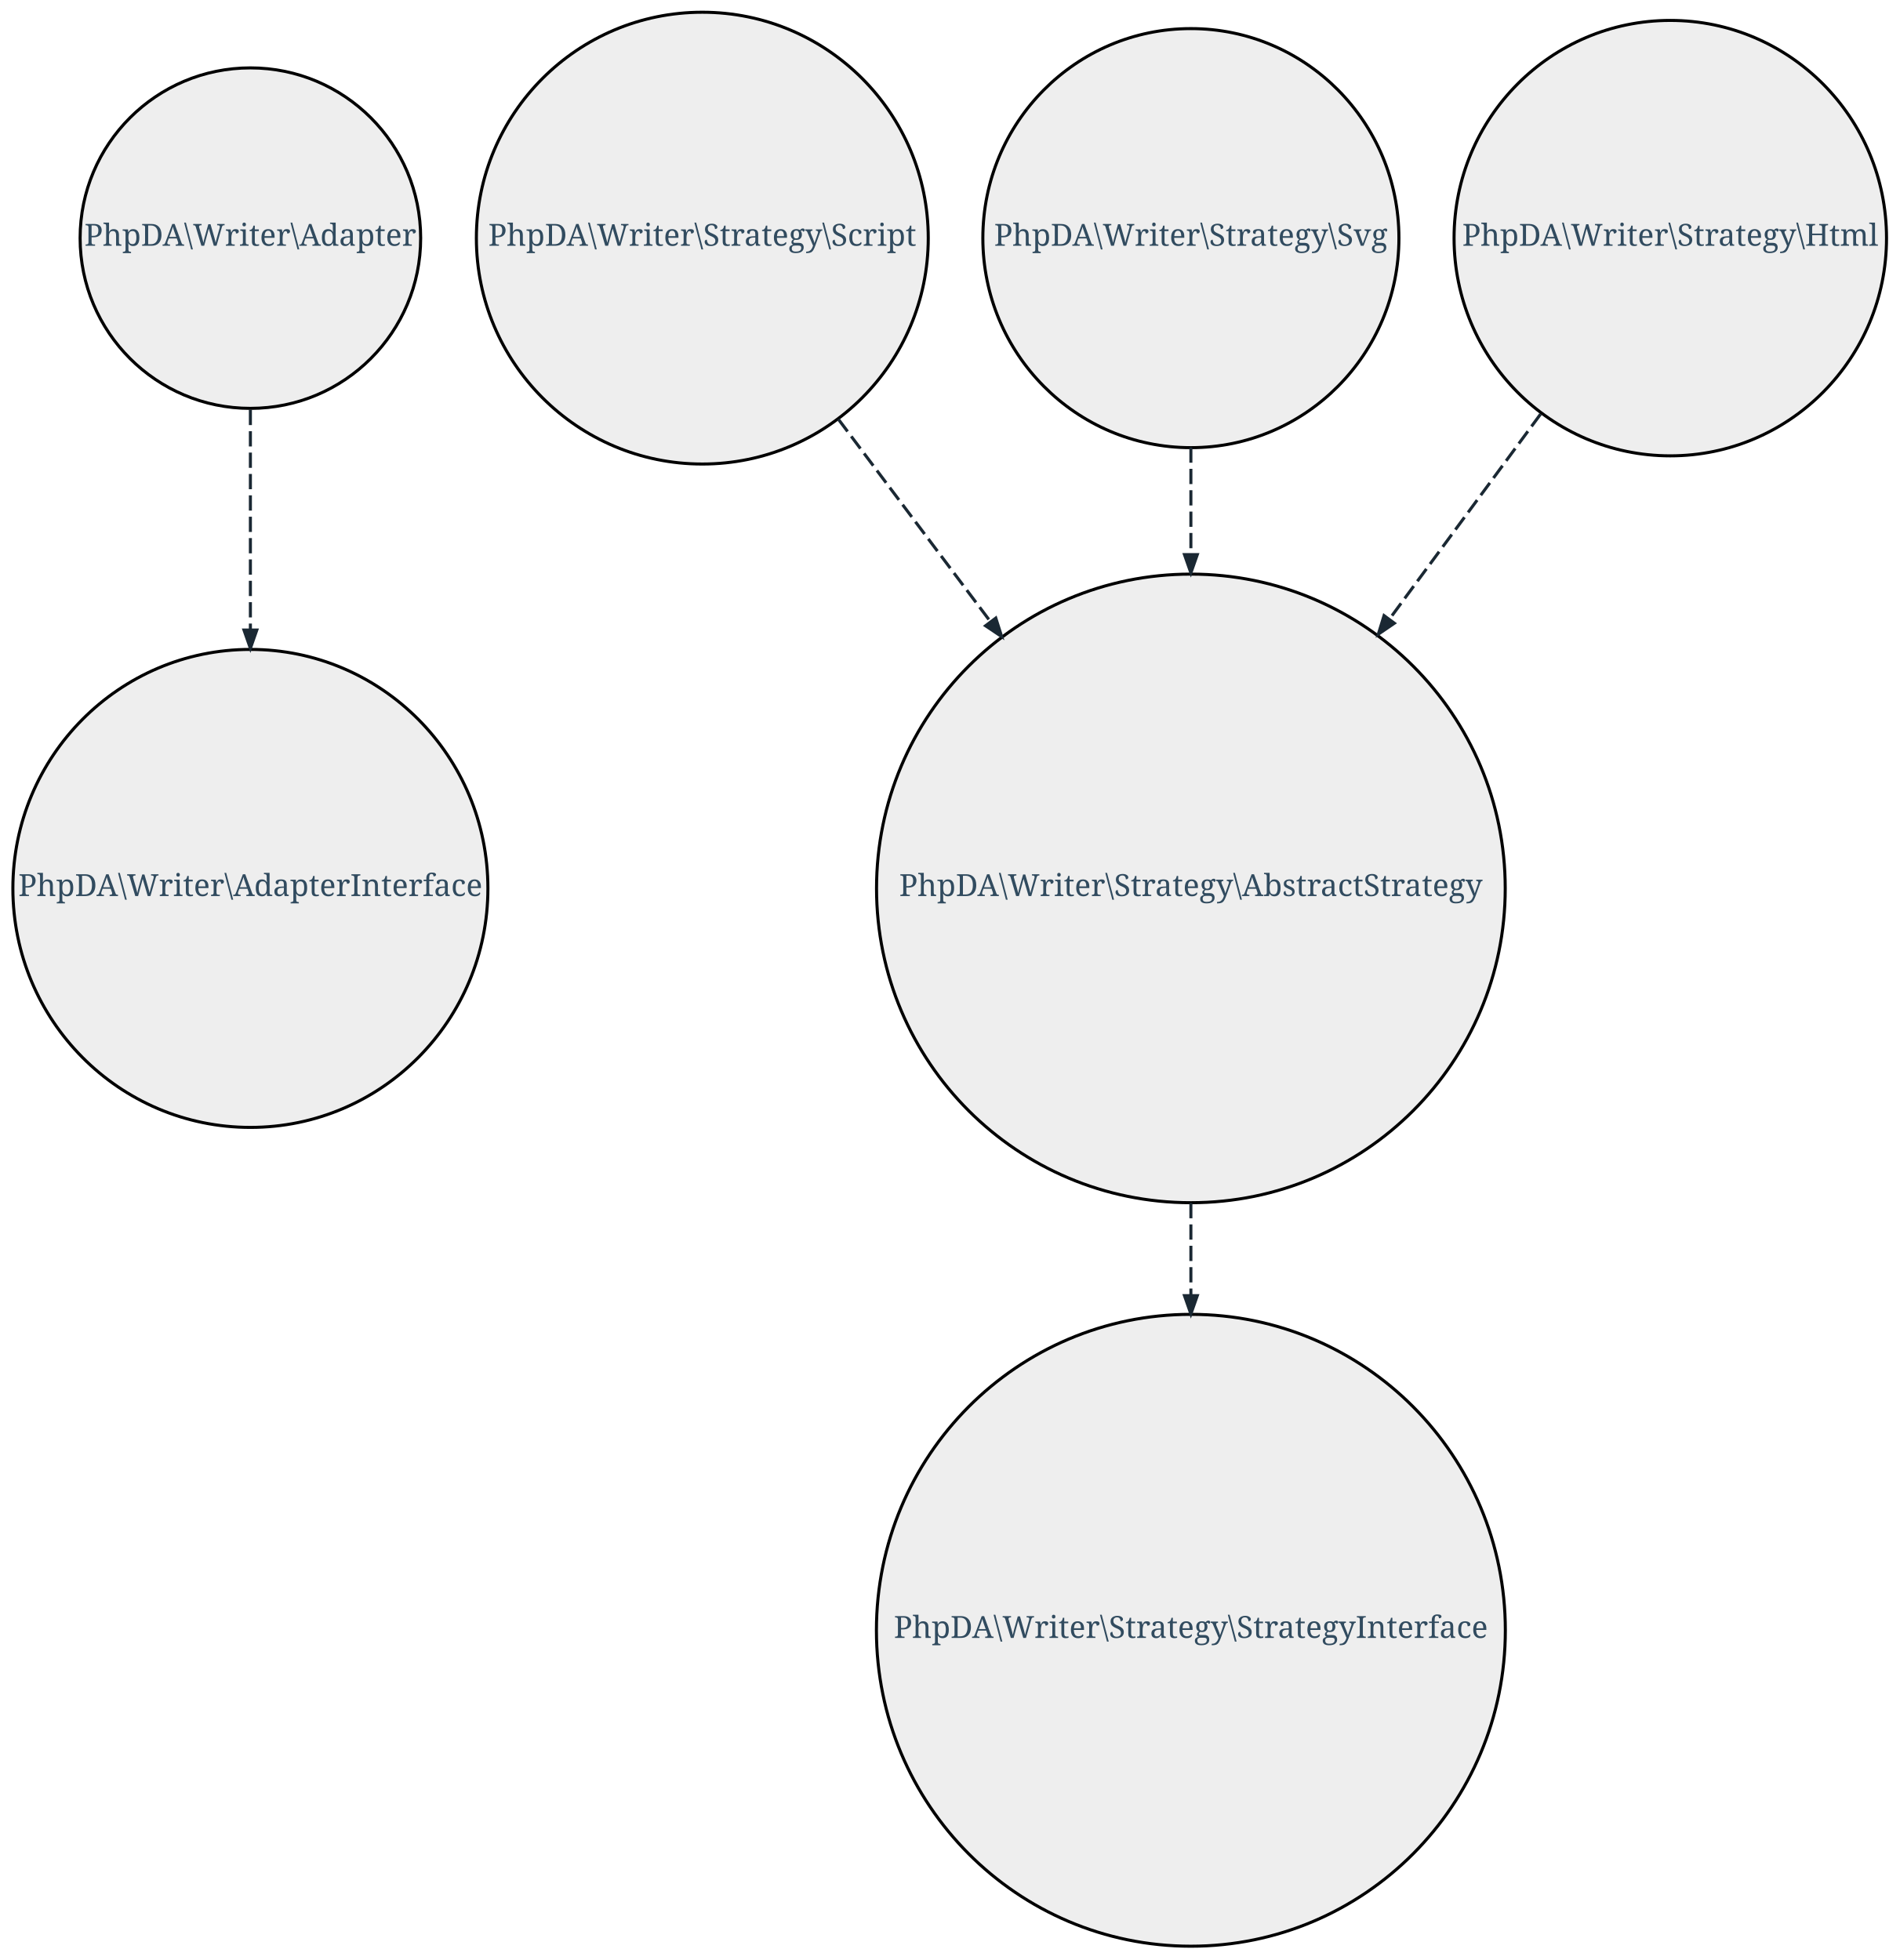
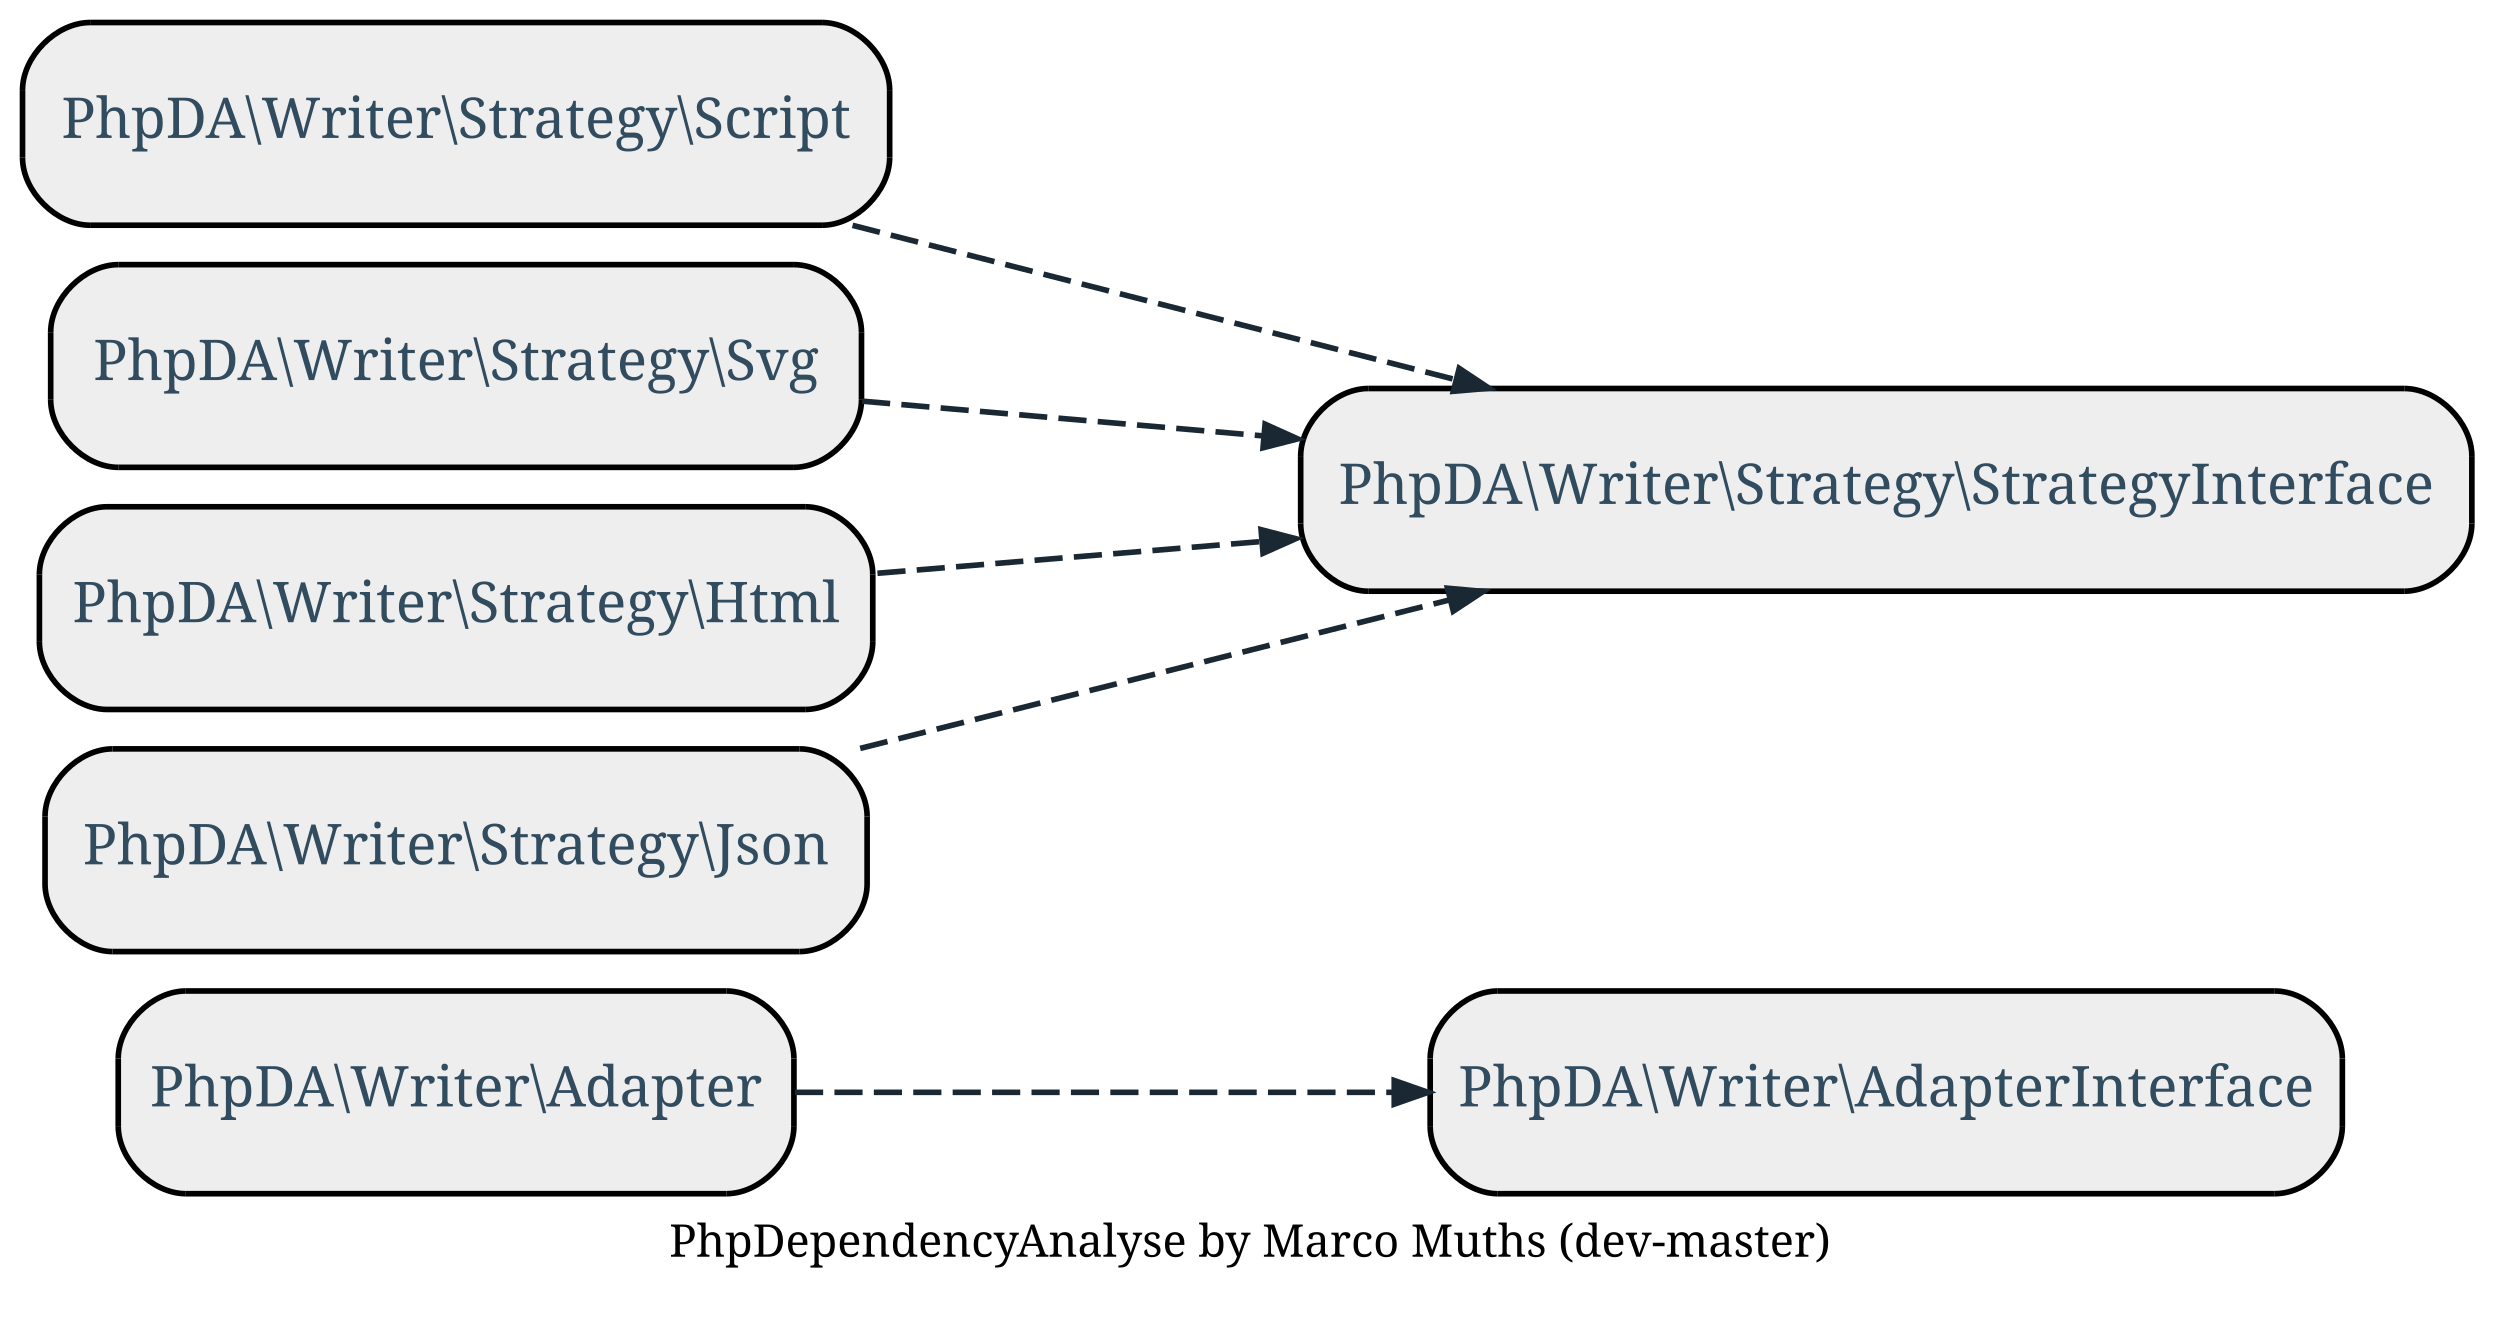
- <svg xmlns="http://www.w3.org/2000/svg" width="622pt" height="642pt" viewBox="0.00 0.00 622.00 642.00">
-   <g id="graph1" class="graph" transform="scale(1 1) rotate(0) translate(4 638)">
-     <polygon fill="white" stroke="white" points="-4,5 -4,-638 619,-638 619,5 -4,5" />
+ <svg xmlns="http://www.w3.org/2000/svg" width="444pt" height="234pt" viewBox="0.00 0.00 444.00 234.00">
+   <g id="graph1" class="graph" transform="scale(1 1) rotate(0) translate(4 230)">
+     <polygon fill="white" stroke="white" points="-4,5 -4,-230 441,-230 441,5 -4,5" />
+     <text text-anchor="middle" x="218" y="-6.8" font-family="Times Roman,serif" font-size="8.00">PhpDependencyAnalyse by Marco Muths (dev-master)</text>
    <g id="node1" class="node">
-       <ellipse fill="#eeeeee" stroke="black" cx="78" cy="-347" rx="77.784" ry="78.282" />
-       <text text-anchor="middle" x="78" y="-344.5" font-family="Times Roman,serif" font-size="10.00" fill="#314b5f">PhpDA\Writer\AdapterInterface</text>
+       <polygon fill="#eeeeee" stroke="#eeeeee" points="400,-54 262,-54 250,-42 250,-30 262,-18 400,-18 412,-30 412,-42 400,-54" />
+       <path fill="#eeeeee" stroke="#eeeeee" d="M262,-54C256,-54 250,-48 250,-42" />
+       <path fill="#eeeeee" stroke="#eeeeee" d="M250,-30C250,-24 256,-18 262,-18" />
+       <path fill="#eeeeee" stroke="#eeeeee" d="M400,-18C406,-18 412,-24 412,-30" />
+       <path fill="#eeeeee" stroke="#eeeeee" d="M412,-42C412,-48 406,-54 400,-54" />
+       <polyline fill="none" stroke="black" points="400,-54 262,-54 " />
+       <path fill="none" stroke="black" d="M262,-54C256,-54 250,-48 250,-42" />
+       <polyline fill="none" stroke="black" points="250,-42 250,-30 " />
+       <path fill="none" stroke="black" d="M250,-30C250,-24 256,-18 262,-18" />
+       <polyline fill="none" stroke="black" points="262,-18 400,-18 " />
+       <path fill="none" stroke="black" d="M400,-18C406,-18 412,-24 412,-30" />
+       <polyline fill="none" stroke="black" points="412,-30 412,-42 " />
+       <path fill="none" stroke="black" d="M412,-42C412,-48 406,-54 400,-54" />
+       <text text-anchor="middle" x="331" y="-33.5" font-family="Times Roman,serif" font-size="10.00" fill="#314b5f">PhpDA\Writer\AdapterInterface</text>
    </g>
    <g id="node2" class="node">
-       <ellipse fill="#eeeeee" stroke="black" cx="78" cy="-560" rx="55.763" ry="55.763" />
-       <text text-anchor="middle" x="78" y="-557.5" font-family="Times Roman,serif" font-size="10.00" fill="#314b5f">PhpDA\Writer\Adapter</text>
+       <polygon fill="#eeeeee" stroke="#eeeeee" points="125,-54 29,-54 17,-42 17,-30 29,-18 125,-18 137,-30 137,-42 125,-54" />
+       <path fill="#eeeeee" stroke="#eeeeee" d="M29,-54C23,-54 17,-48 17,-42" />
+       <path fill="#eeeeee" stroke="#eeeeee" d="M17,-30C17,-24 23,-18 29,-18" />
+       <path fill="#eeeeee" stroke="#eeeeee" d="M125,-18C131,-18 137,-24 137,-30" />
+       <path fill="#eeeeee" stroke="#eeeeee" d="M137,-42C137,-48 131,-54 125,-54" />
+       <polyline fill="none" stroke="black" points="125,-54 29,-54 " />
+       <path fill="none" stroke="black" d="M29,-54C23,-54 17,-48 17,-42" />
+       <polyline fill="none" stroke="black" points="17,-42 17,-30 " />
+       <path fill="none" stroke="black" d="M17,-30C17,-24 23,-18 29,-18" />
+       <polyline fill="none" stroke="black" points="29,-18 125,-18 " />
+       <path fill="none" stroke="black" d="M125,-18C131,-18 137,-24 137,-30" />
+       <polyline fill="none" stroke="black" points="137,-30 137,-42 " />
+       <path fill="none" stroke="black" d="M137,-42C137,-48 131,-54 125,-54" />
+       <text text-anchor="middle" x="77" y="-33.5" font-family="Times Roman,serif" font-size="10.00" fill="#314b5f">PhpDA\Writer\Adapter</text>
    </g>
    <g id="edge2" class="edge">
-       <path fill="none" stroke="#1a2833" stroke-dasharray="5,2" d="M78,-503.758C78,-481.715 78,-455.945 78,-431.741" />
-       <polygon fill="#1a2833" stroke="#1a2833" points="80.1,-431.624 78,-425.624 75.9,-431.624 80.1,-431.624" />
+       <path fill="none" stroke="#1a2833" stroke-dasharray="5,2" d="M137.194,-36C168.952,-36 208.501,-36 243.575,-36" />
+       <polygon fill="#1a2833" stroke="#1a2833" points="243.615,-38.1 249.615,-36 243.615,-33.9 243.615,-38.1" />
    </g>
    <g id="node3" class="node">
-       <ellipse fill="#eeeeee" stroke="black" cx="226" cy="-560" rx="73.993" ry="73.993" />
-       <text text-anchor="middle" x="226" y="-557.5" font-family="Times Roman,serif" font-size="10.00" fill="#314b5f">PhpDA\Writer\Strategy\Script</text>
+       <polygon fill="#eeeeee" stroke="#eeeeee" points="142,-226 12,-226 5.68434e-14,-214 2.84217e-14,-202 12,-190 142,-190 154,-202 154,-214 142,-226" />
+       <path fill="#eeeeee" stroke="#eeeeee" d="M12,-226C6,-226 7.10543e-14,-220 5.68434e-14,-214" />
+       <path fill="#eeeeee" stroke="#eeeeee" d="M2.84217e-14,-202C1.42109e-14,-196 6,-190 12,-190" />
+       <path fill="#eeeeee" stroke="#eeeeee" d="M142,-190C148,-190 154,-196 154,-202" />
+       <path fill="#eeeeee" stroke="#eeeeee" d="M154,-214C154,-220 148,-226 142,-226" />
+       <polyline fill="none" stroke="black" points="142,-226 12,-226 " />
+       <path fill="none" stroke="black" d="M12,-226C6,-226 7.10543e-14,-220 5.68434e-14,-214" />
+       <polyline fill="none" stroke="black" points="5.68434e-14,-214 2.84217e-14,-202 " />
+       <path fill="none" stroke="black" d="M2.84217e-14,-202C1.42109e-14,-196 6,-190 12,-190" />
+       <polyline fill="none" stroke="black" points="12,-190 142,-190 " />
+       <path fill="none" stroke="black" d="M142,-190C148,-190 154,-196 154,-202" />
+       <polyline fill="none" stroke="black" points="154,-202 154,-214 " />
+       <path fill="none" stroke="black" d="M154,-214C154,-220 148,-226 142,-226" />
+       <text text-anchor="middle" x="77" y="-205.5" font-family="Times Roman,serif" font-size="10.00" fill="#314b5f">PhpDA\Writer\Strategy\Script</text>
    </g>
    <g id="node4" class="node">
-       <ellipse fill="#eeeeee" stroke="black" cx="386" cy="-347" rx="102.947" ry="102.947" />
-       <text text-anchor="middle" x="386" y="-344.5" font-family="Times Roman,serif" font-size="10.00" fill="#314b5f">PhpDA\Writer\Strategy\AbstractStrategy</text>
+       <polygon fill="#eeeeee" stroke="#eeeeee" points="423,-161 239,-161 227,-149 227,-137 239,-125 423,-125 435,-137 435,-149 423,-161" />
+       <path fill="#eeeeee" stroke="#eeeeee" d="M239,-161C233,-161 227,-155 227,-149" />
+       <path fill="#eeeeee" stroke="#eeeeee" d="M227,-137C227,-131 233,-125 239,-125" />
+       <path fill="#eeeeee" stroke="#eeeeee" d="M423,-125C429,-125 435,-131 435,-137" />
+       <path fill="#eeeeee" stroke="#eeeeee" d="M435,-149C435,-155 429,-161 423,-161" />
+       <polyline fill="none" stroke="black" points="423,-161 239,-161 " />
+       <path fill="none" stroke="black" d="M239,-161C233,-161 227,-155 227,-149" />
+       <polyline fill="none" stroke="black" points="227,-149 227,-137 " />
+       <path fill="none" stroke="black" d="M227,-137C227,-131 233,-125 239,-125" />
+       <polyline fill="none" stroke="black" points="239,-125 423,-125 " />
+       <path fill="none" stroke="black" d="M423,-125C429,-125 435,-131 435,-137" />
+       <polyline fill="none" stroke="black" points="435,-137 435,-149 " />
+       <path fill="none" stroke="black" d="M435,-149C435,-155 429,-161 423,-161" />
+       <text text-anchor="middle" x="331" y="-140.5" font-family="Times Roman,serif" font-size="10.00" fill="#314b5f">PhpDA\Writer\Strategy\StrategyInterface</text>
    </g>
    <g id="edge4" class="edge">
-       <path fill="none" stroke="#1a2833" stroke-dasharray="5,2" d="M270.569,-500.668C285.957,-480.183 303.536,-456.78 320.257,-434.521" />
-       <polygon fill="#1a2833" stroke="#1a2833" points="322.11,-435.55 324.034,-429.492 318.752,-433.028 322.11,-435.55" />
+       <path fill="none" stroke="#1a2833" stroke-dasharray="5,2" d="M147.416,-189.98C180.725,-181.456 220.561,-171.262 254.6,-162.551" />
+       <polygon fill="#1a2833" stroke="#1a2833" points="255.155,-164.577 260.447,-161.055 254.114,-160.508 255.155,-164.577" />
+     </g>
+     <g id="node5" class="node">
+       <polygon fill="#eeeeee" stroke="#eeeeee" points="137,-183 17,-183 5,-171 5,-159 17,-147 137,-147 149,-159 149,-171 137,-183" />
+       <path fill="#eeeeee" stroke="#eeeeee" d="M17,-183C11,-183 5,-177 5,-171" />
+       <path fill="#eeeeee" stroke="#eeeeee" d="M5,-159C5,-153 11,-147 17,-147" />
+       <path fill="#eeeeee" stroke="#eeeeee" d="M137,-147C143,-147 149,-153 149,-159" />
+       <path fill="#eeeeee" stroke="#eeeeee" d="M149,-171C149,-177 143,-183 137,-183" />
+       <polyline fill="none" stroke="black" points="137,-183 17,-183 " />
+       <path fill="none" stroke="black" d="M17,-183C11,-183 5,-177 5,-171" />
+       <polyline fill="none" stroke="black" points="5,-171 5,-159 " />
+       <path fill="none" stroke="black" d="M5,-159C5,-153 11,-147 17,-147" />
+       <polyline fill="none" stroke="black" points="17,-147 137,-147 " />
+       <path fill="none" stroke="black" d="M137,-147C143,-147 149,-153 149,-159" />
+       <polyline fill="none" stroke="black" points="149,-159 149,-171 " />
+       <path fill="none" stroke="black" d="M149,-171C149,-177 143,-183 137,-183" />
+       <text text-anchor="middle" x="77" y="-162.5" font-family="Times Roman,serif" font-size="10.00" fill="#314b5f">PhpDA\Writer\Strategy\Svg</text>
+     </g>
+     <g id="edge6" class="edge">
+       <path fill="none" stroke="#1a2833" stroke-dasharray="5,2" d="M149.107,-158.755C171.281,-156.834 196.22,-154.674 220.357,-152.583" />
+       <polygon fill="#1a2833" stroke="#1a2833" points="220.678,-154.663 226.474,-152.053 220.315,-150.479 220.678,-154.663" />
    </g>
    <g id="node6" class="node">
-       <ellipse fill="#eeeeee" stroke="black" cx="386" cy="-104" rx="102.983" ry="103.483" />
-       <text text-anchor="middle" x="386" y="-101.5" font-family="Times Roman,serif" font-size="10.00" fill="#314b5f">PhpDA\Writer\Strategy\StrategyInterface</text>
+       <polygon fill="#eeeeee" stroke="#eeeeee" points="139,-140 15,-140 3,-128 3,-116 15,-104 139,-104 151,-116 151,-128 139,-140" />
+       <path fill="#eeeeee" stroke="#eeeeee" d="M15,-140C9,-140 3,-134 3,-128" />
+       <path fill="#eeeeee" stroke="#eeeeee" d="M3,-116C3,-110 9,-104 15,-104" />
+       <path fill="#eeeeee" stroke="#eeeeee" d="M139,-104C145,-104 151,-110 151,-116" />
+       <path fill="#eeeeee" stroke="#eeeeee" d="M151,-128C151,-134 145,-140 139,-140" />
+       <polyline fill="none" stroke="black" points="139,-140 15,-140 " />
+       <path fill="none" stroke="black" d="M15,-140C9,-140 3,-134 3,-128" />
+       <polyline fill="none" stroke="black" points="3,-128 3,-116 " />
+       <path fill="none" stroke="black" d="M3,-116C3,-110 9,-104 15,-104" />
+       <polyline fill="none" stroke="black" points="15,-104 139,-104 " />
+       <path fill="none" stroke="black" d="M139,-104C145,-104 151,-110 151,-116" />
+       <polyline fill="none" stroke="black" points="151,-116 151,-128 " />
+       <path fill="none" stroke="black" d="M151,-128C151,-134 145,-140 139,-140" />
+       <text text-anchor="middle" x="77" y="-119.5" font-family="Times Roman,serif" font-size="10.00" fill="#314b5f">PhpDA\Writer\Strategy\Html</text>
    </g>
    <g id="edge8" class="edge">
-       <path fill="none" stroke="#1a2833" stroke-dasharray="5,2" d="M386,-243.946C386,-233.984 386,-223.852 386,-213.827" />
-       <polygon fill="#1a2833" stroke="#1a2833" points="388.1,-213.602 386,-207.602 383.9,-213.602 388.1,-213.602" />
-     </g>
-     <g id="node5" class="node">
-       <ellipse fill="#eeeeee" stroke="black" cx="386" cy="-560" rx="68.13" ry="68.631" />
-       <text text-anchor="middle" x="386" y="-557.5" font-family="Times Roman,serif" font-size="10.00" fill="#314b5f">PhpDA\Writer\Strategy\Svg</text>
-     </g>
-     <g id="edge6" class="edge">
-       <path fill="none" stroke="#1a2833" stroke-dasharray="5,2" d="M386,-491.433C386,-480.248 386,-468.421 386,-456.544" />
-       <polygon fill="#1a2833" stroke="#1a2833" points="388.1,-456.332 386,-450.332 383.9,-456.332 388.1,-456.332" />
+       <path fill="none" stroke="#1a2833" stroke-dasharray="5,2" d="M151.835,-128.187C173.193,-129.953 196.935,-131.916 219.964,-133.82" />
+       <polygon fill="#1a2833" stroke="#1a2833" points="219.966,-135.927 226.119,-134.329 220.312,-131.741 219.966,-135.927" />
    </g>
    <g id="node7" class="node">
-       <ellipse fill="#eeeeee" stroke="black" cx="543" cy="-560" rx="70.813" ry="71.312" />
-       <text text-anchor="middle" x="543" y="-557.5" font-family="Times Roman,serif" font-size="10.00" fill="#314b5f">PhpDA\Writer\Strategy\Html</text>
+       <polygon fill="#eeeeee" stroke="#eeeeee" points="138,-97 16,-97 4,-85 4,-73 16,-61 138,-61 150,-73 150,-85 138,-97" />
+       <path fill="#eeeeee" stroke="#eeeeee" d="M16,-97C10,-97 4,-91 4,-85" />
+       <path fill="#eeeeee" stroke="#eeeeee" d="M4,-73C4,-67 10,-61 16,-61" />
+       <path fill="#eeeeee" stroke="#eeeeee" d="M138,-61C144,-61 150,-67 150,-73" />
+       <path fill="#eeeeee" stroke="#eeeeee" d="M150,-85C150,-91 144,-97 138,-97" />
+       <polyline fill="none" stroke="black" points="138,-97 16,-97 " />
+       <path fill="none" stroke="black" d="M16,-97C10,-97 4,-91 4,-85" />
+       <polyline fill="none" stroke="black" points="4,-85 4,-73 " />
+       <path fill="none" stroke="black" d="M4,-73C4,-67 10,-61 16,-61" />
+       <polyline fill="none" stroke="black" points="16,-61 138,-61 " />
+       <path fill="none" stroke="black" d="M138,-61C144,-61 150,-67 150,-73" />
+       <polyline fill="none" stroke="black" points="150,-73 150,-85 " />
+       <path fill="none" stroke="black" d="M150,-85C150,-91 144,-97 138,-97" />
+       <text text-anchor="middle" x="77" y="-76.5" font-family="Times Roman,serif" font-size="10.00" fill="#314b5f">PhpDA\Writer\Strategy\Json</text>
    </g>
    <g id="edge10" class="edge">
-       <path fill="none" stroke="#1a2833" stroke-dasharray="5,2" d="M500.514,-502.359C485.317,-481.742 467.821,-458.005 451.152,-435.391" />
-       <polygon fill="#1a2833" stroke="#1a2833" points="452.636,-433.865 447.385,-430.281 449.255,-436.357 452.636,-433.865" />
+       <path fill="none" stroke="#1a2833" stroke-dasharray="5,2" d="M148.768,-97.083C181.36,-105.296 219.981,-115.027 253.26,-123.412" />
+       <polygon fill="#1a2833" stroke="#1a2833" points="253.078,-125.532 259.41,-124.961 254.105,-121.459 253.078,-125.532" />
    </g>
  </g>
</svg>
